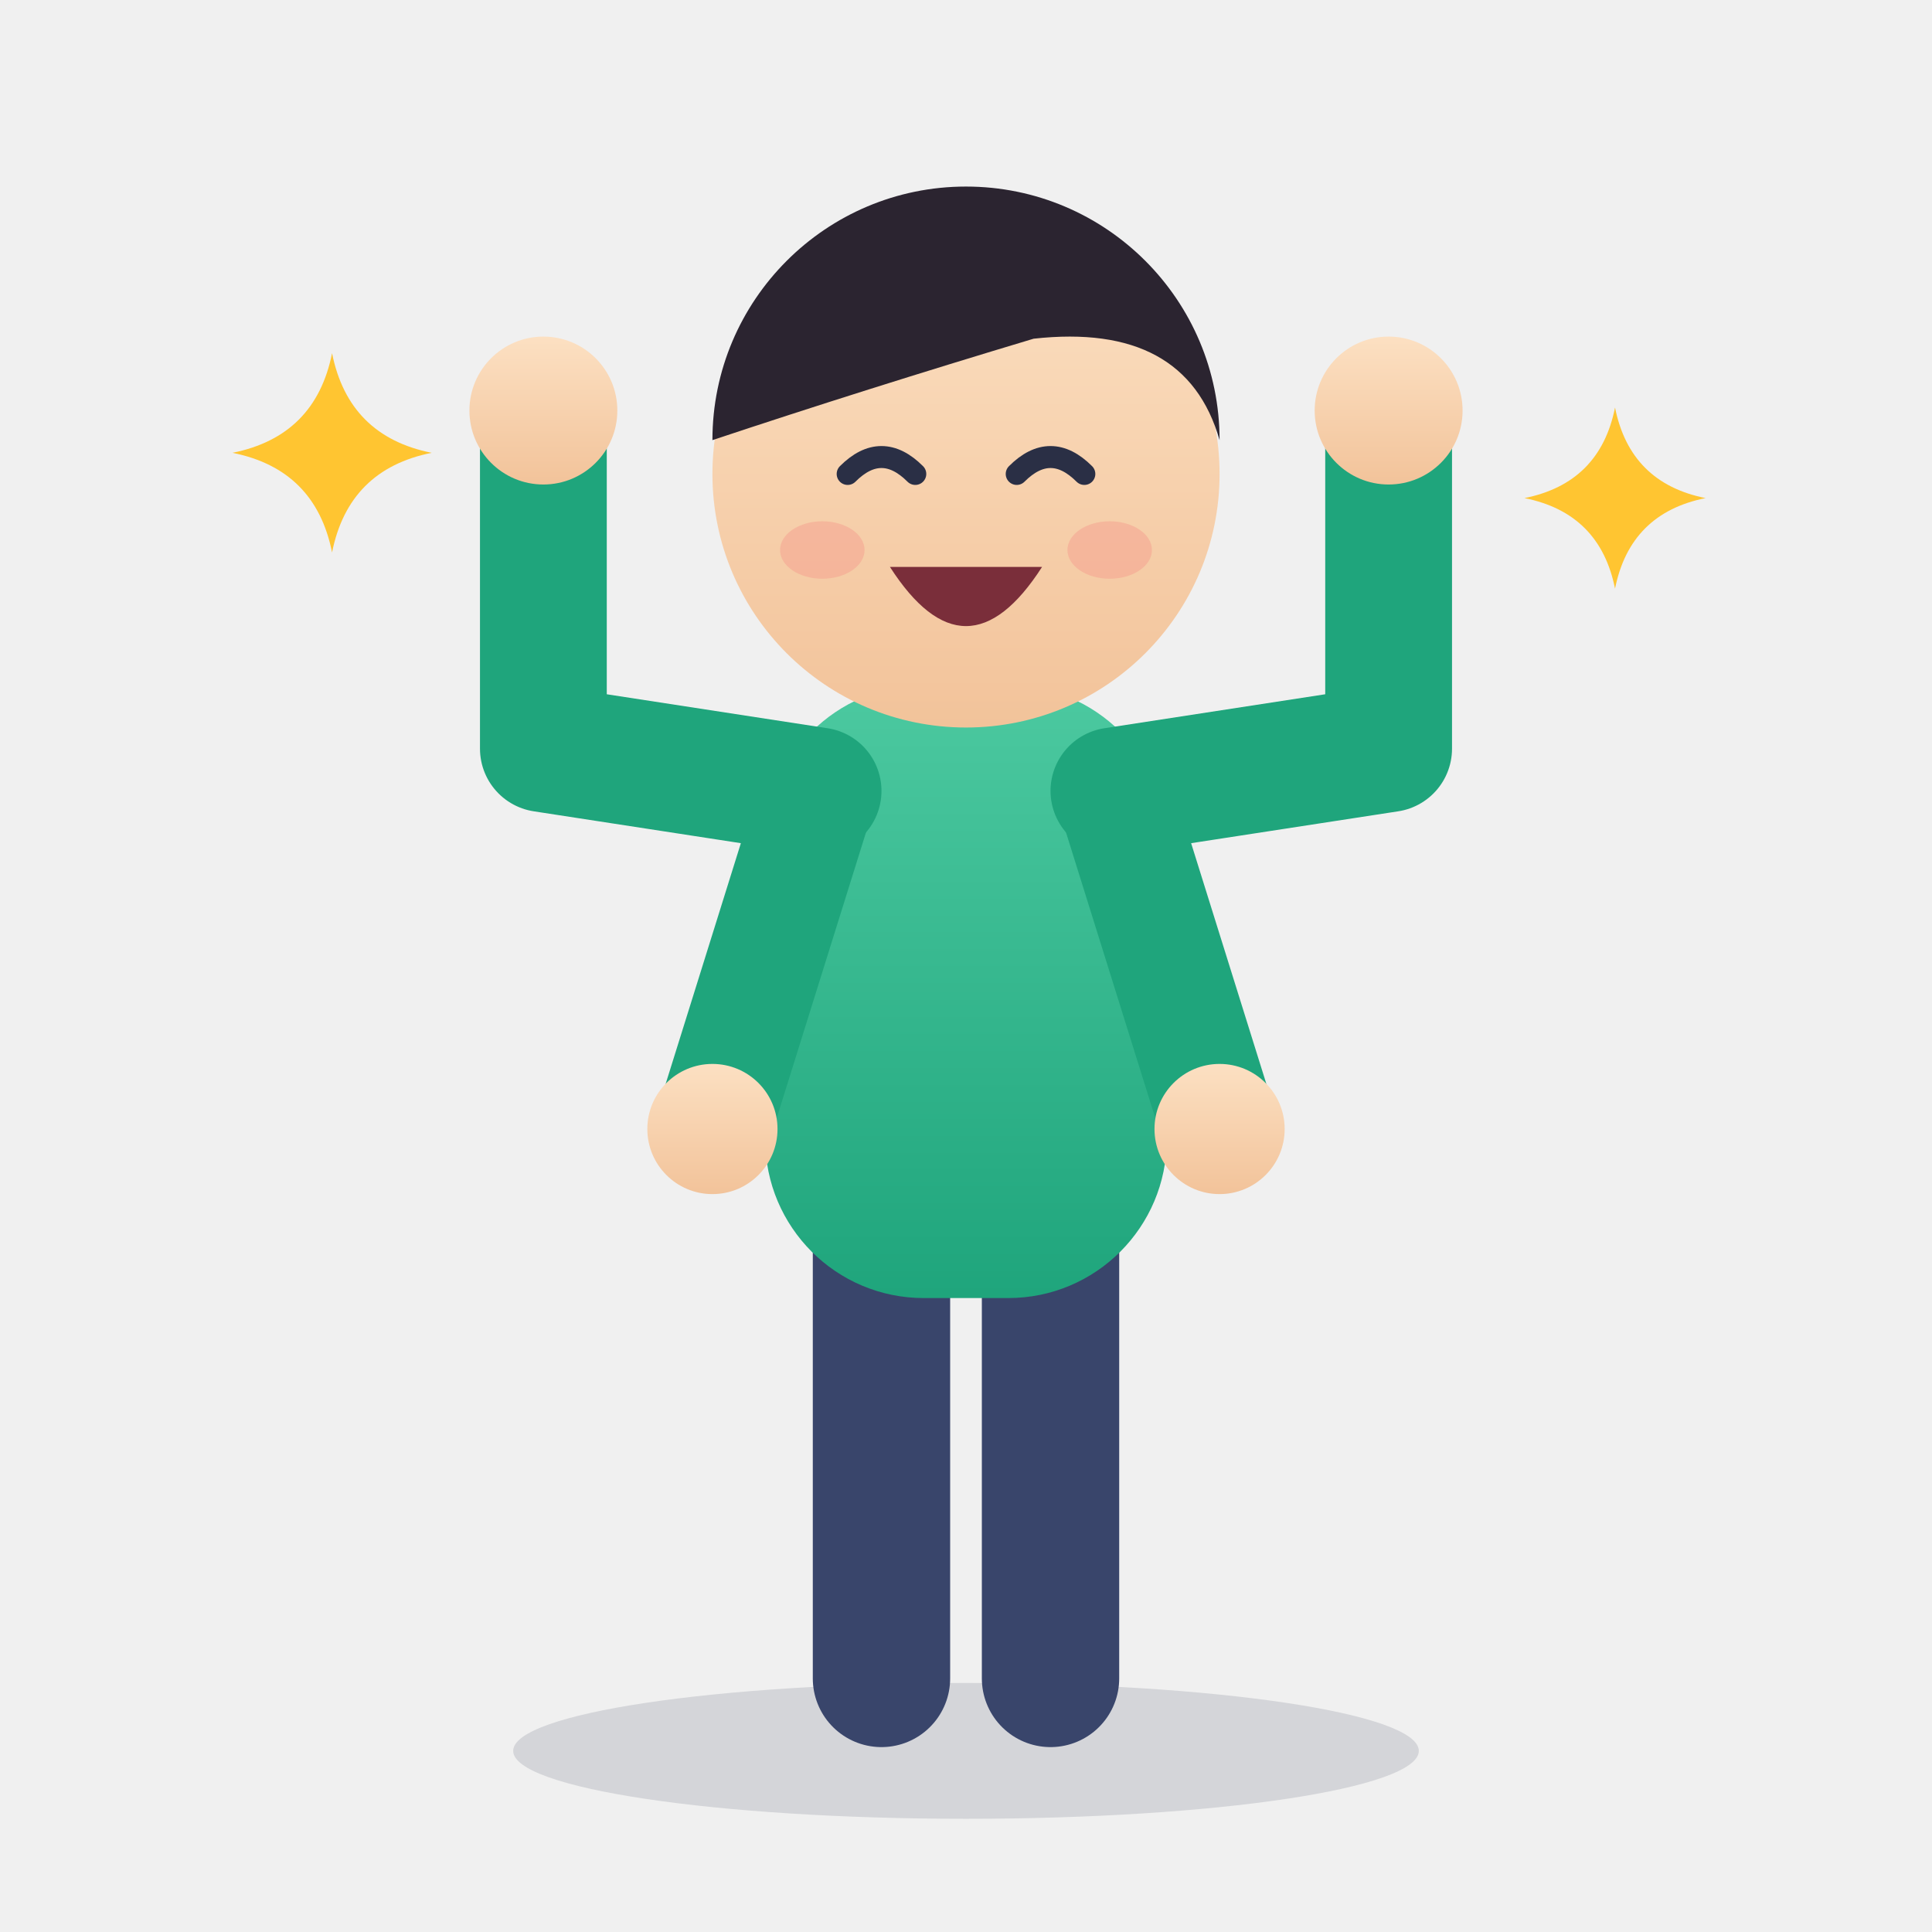
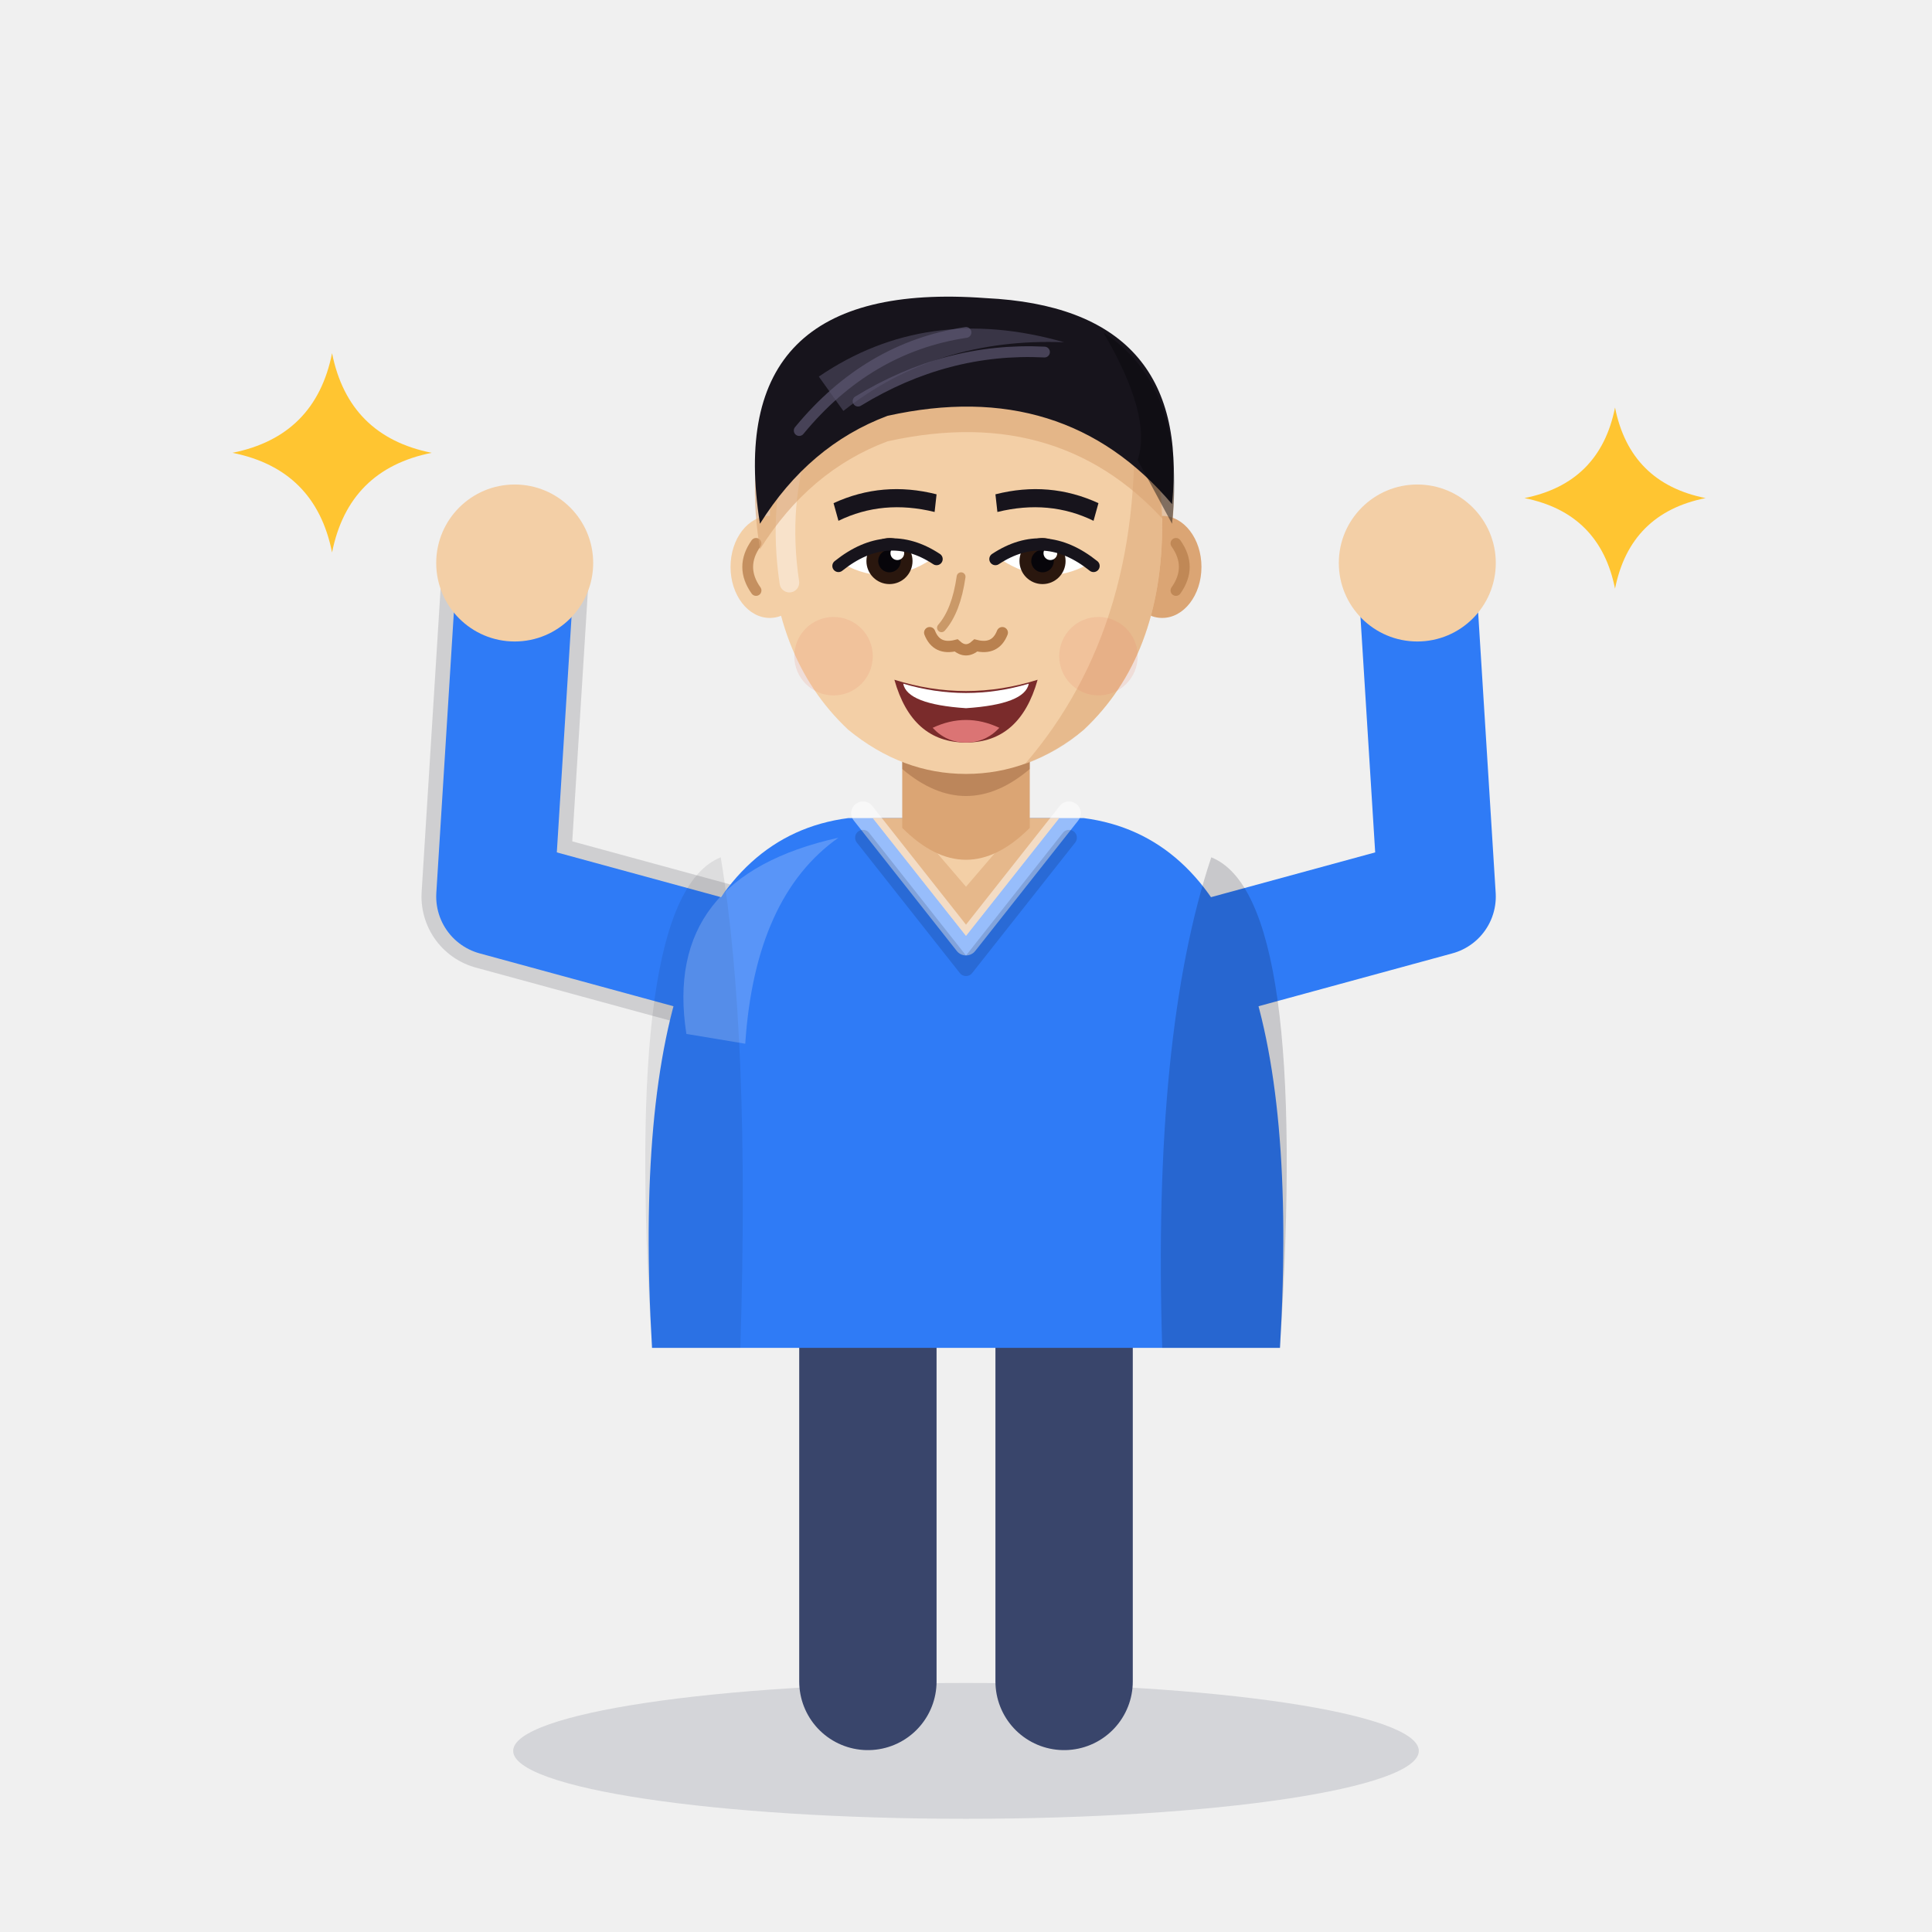
<svg xmlns="http://www.w3.org/2000/svg" viewBox="0 0 256 256">
  <defs>
    <linearGradient id="sk" x1="0" y1="0" x2="0" y2="1">
      <stop offset="0" stop-color="#FCE0C2" />
      <stop offset="1" stop-color="#F2C39A" />
    </linearGradient>
    <linearGradient id="bl" x1="0" y1="0" x2="0" y2="1">
      <stop offset="0" stop-color="#5B8DEF" />
      <stop offset="1" stop-color="#2F6BE0" />
    </linearGradient>
    <linearGradient id="gr" x1="0" y1="0" x2="0" y2="1">
      <stop offset="0" stop-color="#4CC9A0" />
      <stop offset="1" stop-color="#1FA57C" />
    </linearGradient>
    <linearGradient id="or" x1="0" y1="0" x2="0" y2="1">
      <stop offset="0" stop-color="#FFB45C" />
      <stop offset="1" stop-color="#F58A1F" />
    </linearGradient>
    <linearGradient id="pk" x1="0" y1="0" x2="0" y2="1">
      <stop offset="0" stop-color="#FF8FA8" />
      <stop offset="1" stop-color="#EE5B7E" />
    </linearGradient>
    <linearGradient id="ye" x1="0" y1="0" x2="0" y2="1">
      <stop offset="0" stop-color="#FFE27A" />
      <stop offset="1" stop-color="#FFC531" />
    </linearGradient>
    <linearGradient id="pu" x1="0" y1="0" x2="0" y2="1">
      <stop offset="0" stop-color="#A58BFF" />
      <stop offset="1" stop-color="#7B5CF0" />
    </linearGradient>
    <linearGradient id="wh" x1="0" y1="0" x2="0" y2="1">
      <stop offset="0" stop-color="#FFFFFF" />
      <stop offset="1" stop-color="#E6ECF8" />
    </linearGradient>
+     <clipPath id="gnd">
+       <rect x="0" y="0" width="256" height="233" />
+     </clipPath>
  </defs>
  <ellipse cx="128" cy="232" rx="60" ry="9" fill="#18203A" opacity=".13" />
-   <g transform="translate(128 228) scale(1.4)">
-     <path d="M-8 -46 V-4" fill="none" stroke="#39456B" stroke-width="13" stroke-linecap="round" stroke-linejoin="round" />
-     <path d="M8 -46 V-4" fill="none" stroke="#39456B" stroke-width="13" stroke-linecap="round" stroke-linejoin="round" />
-     <rect x="-19" y="-98" width="38" height="58" rx="15" fill="url(#gr)" />
-     <path d="M-14 -88 Q-19 -72 -24 -56" fill="none" stroke="#1FA57C" stroke-width="11" stroke-linecap="round" stroke-linejoin="round" />
-     <circle cx="-24" cy="-56" r="6.16" fill="url(#sk)" />
-     <path d="M14 -88 Q19 -72 24 -56" fill="none" stroke="#1FA57C" stroke-width="11" stroke-linecap="round" stroke-linejoin="round" />
-     <circle cx="24" cy="-56" r="6.16" fill="url(#sk)" />
-     <circle cx="0" cy="-118" r="24" fill="url(#sk)" />
-     <ellipse cx="-13.6" cy="-110.8" rx="4" ry="2.72" fill="#F59A8B" opacity=".45" />
-     <ellipse cx="13.6" cy="-110.8" rx="4" ry="2.72" fill="#F59A8B" opacity=".45" />
-     <path d="M-11.2 -118 q3.2 -3.2 6.4 0" fill="none" stroke="#2A2F45" stroke-width="2.08" stroke-linecap="round" stroke-linejoin="round" />
-     <path d="M4.8 -118 q3.2 -3.2 6.4 0" fill="none" stroke="#2A2F45" stroke-width="2.08" stroke-linecap="round" stroke-linejoin="round" />
-     <path d="M-7.2 -109.2 q7.2 11.2 14.4 0z" fill="#7A2E3A" />
-     <path d="M-24 -121.2 a24 24 0 0 1 48 0 q-3.2 -11.2 -17.6 -9.6 q-16 4.8 -30.4 9.6 z" fill="#2B2430" />
-     <path d="M-14 -88 L-40 -92 L-40 -122" fill="none" stroke="#1FA57C" stroke-width="12" stroke-linecap="round" stroke-linejoin="round" />
-     <path d="M14 -88 L40 -92 L40 -122" fill="none" stroke="#1FA57C" stroke-width="12" stroke-linecap="round" stroke-linejoin="round" />
-     <circle cx="-40" cy="-124" r="7" fill="url(#sk)" />
-     <circle cx="40" cy="-124" r="7" fill="url(#sk)" />
+   <g transform="translate(128 228) scale(1.3)">
+     <path d="M-10 -42 V-4" fill="none" stroke="#39456B" stroke-width="14" stroke-linecap="round" stroke-linejoin="round" />
+     <path d="M10 -42 V-4" fill="none" stroke="#39456B" stroke-width="14" stroke-linecap="round" stroke-linejoin="round" />
+     <path d="M-26 -78 L-48 -84 L-46 -116" fill="none" stroke="rgba(0,0,20,.14)" stroke-width="15" stroke-linecap="round" stroke-linejoin="round" />
+     <path d="M-26 -78 L-48 -84 L-46 -116" fill="none" stroke="#2F7BF6" stroke-width="12" stroke-linecap="round" stroke-linejoin="round" />
+     <path d="M26 -78 L48 -84 L46 -116" fill="none" stroke="#2F7BF6" stroke-width="12" stroke-linecap="round" stroke-linejoin="round" />
+     <circle cx="-46" cy="-118" r="8" fill="#F3CFA6" />
+     <circle cx="46" cy="-118" r="8" fill="#F3CFA6" />
+     <g transform="translate(0 -84)">
+       <g class="z63br">
+         <path d="M-32 46 Q-35 -5 -12 -8 L12 -8 Q35 -5 32 46 Z" fill="#2F7BF6" />
+         <path d="M32 46 Q35 0 25 -4 Q19 14 20 46 Z" fill="rgba(0,0,20,.17)" />
+         <path d="M-32 46 Q-35 0 -25 -4 Q-22 14 -23 46 Z" fill="rgba(0,0,20,.08)" />
+         <path d="M-28.500 14 Q-31 -2 -13 -6 Q-21.500 0 -22.500 15 Z" fill="rgba(255,255,255,.2)" />
+         <path d="M-9.500 -8 L0 4 L9.500 -8 Z" fill="#F3CFA6" />
+         <path d="M-9.500 -8 L0 4 L9.500 -8 L6 -8 L0 -1 L-6 -8 Z" fill="#DBA574" opacity=".55" />
+         <path d="M-10.500 -8.500 L0 4.800 L10.500 -8.500" fill="none" stroke="rgba(255,255,255,.5)" stroke-width="2.400" stroke-linecap="round" stroke-linejoin="round" />
+         <path d="M-10.500 -6 L0 7.300 L10.500 -6" fill="none" stroke="rgba(0,0,20,.14)" stroke-width="1.600" stroke-linecap="round" stroke-linejoin="round" />
+       </g>
+       <path d="M-6.500 -18 h13 v11 q-6.500 6.500 -13 0 Z" fill="#DBA574" />
+       <path d="M-6.500 -18 h13 v5 Q0 -7.500 -6.500 -13 Z" fill="rgba(110,55,25,.28)" />
+       <ellipse cx="-20" cy="-33.600" rx="4" ry="5.200" fill="#F3CFA6" />
+       <ellipse cx="20" cy="-33.600" rx="4" ry="5.200" fill="#DBA574" />
+       <path d="M-21.400 -36 q-1.700 2.400 0 4.800 M21.400 -36 q1.700 2.400 0 4.800" fill="none" stroke="#B9814F" stroke-width="1.100" stroke-linecap="round" opacity=".8" />
+       <path d="M-20 -38 Q-20 -58 0 -58 Q20 -58 20 -38 Q20 -24.500 12 -17 Q6.500 -12.500 0 -12.500 Q-6.500 -12.500 -12 -17 Q-20 -24.500 -20 -38 Z" fill="#F3CFA6" />
+       <path d="M12 -17 Q20 -24.500 20 -38 Q19.600 -46 17 -51 Q18.500 -28 6 -13.500 Q9.500 -14.800 12 -17 Z" fill="#DBA574" opacity=".5" />
+       <path d="M-16.800 -47 Q-19.200 -40 -18 -32" fill="none" stroke="rgba(255,255,255,.4)" stroke-width="2" stroke-linecap="round" />
+       <path d="M-21 -38 Q-25 -63 2 -61 Q23 -60 21 -40 Q10 -53 -8 -49 Q-16 -46 -21 -38 Z" transform="translate(0 2.600)" fill="#DBA574" opacity=".6" />
+       <path d="M-21 -38 Q-25 -63 2 -61 Q23 -60 21 -40 Q10 -53 -8 -49 Q-16 -46 -21 -38 Z" fill="#17141C" />
+       <path d="M-15 -53 Q-4 -60.500 10 -56.500 Q-3 -57 -12.500 -49.500 Z" fill="#5B5670" opacity=".5" />
+       <path d="M-17 -47.500 Q-10 -56 0 -57.500 M-11 -50.500 Q-2 -56 8 -55.500" fill="none" stroke="#5B5670" stroke-width="1.100" stroke-linecap="round" opacity=".7" />
+       <path d="M21 -38 Q22.500 -52 14 -57.500 Q19 -49 17.500 -44.500 Z" fill="#07060A" opacity=".45" />
+       <circle cx="-13.500" cy="-24.500" r="4" fill="#E8866C" opacity=".18" />
+       <circle cx="13.500" cy="-24.500" r="4" fill="#E8866C" opacity=".18" />
+       <path d="M-13.500 -40.100 Q-8.500 -42.400 -3 -41 L-3.200 -39.200 Q-8.500 -40.500 -13 -38.300 Z M13.500 -40.100 Q8.500 -42.400 3 -41 L3.200 -39.200 Q8.500 -40.500 13 -38.300 Z" fill="#17141C" />
+       <g class="z63eye" style="animation-delay:-1s">
+         <path d="M-12.500 -33.900 Q-8 -37.200 -3.500 -34.400 Q-8 -31.400 -12.500 -33.900 Z M12.500 -33.900 Q8 -37.200 3.500 -34.400 Q8 -31.400 12.500 -33.900 Z" fill="#fff" />
+         <circle cx="-7.800" cy="-34.200" r="2.350" fill="#2A170E" />
+         <circle cx="7.800" cy="-34.200" r="2.350" fill="#2A170E" />
+         <circle cx="-7.800" cy="-34.200" r="1.150" fill="#07050A" />
+         <circle cx="7.800" cy="-34.200" r="1.150" fill="#07050A" />
+         <circle cx="-7" cy="-35" r=".7" fill="#fff" />
+         <circle cx="8.600" cy="-35" r=".7" fill="#fff" />
+         <path d="M-13 -33.700 Q-8 -37.700 -3 -34.400 M13 -33.700 Q8 -37.700 3 -34.400" fill="none" stroke="#17141C" stroke-width="1.250" stroke-linecap="round" />
+       </g>
+       <path d="M-.5 -32.600 Q-1 -29.100 -2.500 -27.400" fill="none" stroke="#B9814F" stroke-width=".9" stroke-linecap="round" opacity=".7" />
+       <path d="M-3.700 -26.900 Q-3 -25.100 -1 -25.600 Q0 -24.700 1 -25.600 Q3 -25.100 3.700 -26.900" fill="none" stroke="#B9814F" stroke-width="1.150" stroke-linecap="round" />
+       <path d="M-7.300 -22.100 Q0 -19.800 7.300 -22.100 Q5.500 -15.700 0 -15.700 Q-5.500 -15.700 -7.300 -22.100 Z" fill="#7A2B2B" />
+       <path d="M-6.400 -21.700 Q0 -19.800 6.400 -21.700 Q6 -19.600 0 -19.200 Q-6 -19.600 -6.400 -21.700 Z" fill="#fff" />
+       <path d="M-3.400 -17.200 Q0 -18.800 3.400 -17.200 Q2 -15.700 0 -15.700 Q-2 -15.700 -3.400 -17.200 Z" fill="#DB7474" />
+     </g>
  </g>
  <path transform="translate(44 60) scale(1.1)" d="M0 -12 Q2 -2 12 0 Q2 2 0 12 Q-2 2 -12 0 Q-2 -2 0 -12z" fill="#FFC531" />
  <path transform="translate(214 66) scale(1)" d="M0 -12 Q2 -2 12 0 Q2 2 0 12 Q-2 2 -12 0 Q-2 -2 0 -12z" fill="#FFC531" />
</svg>
